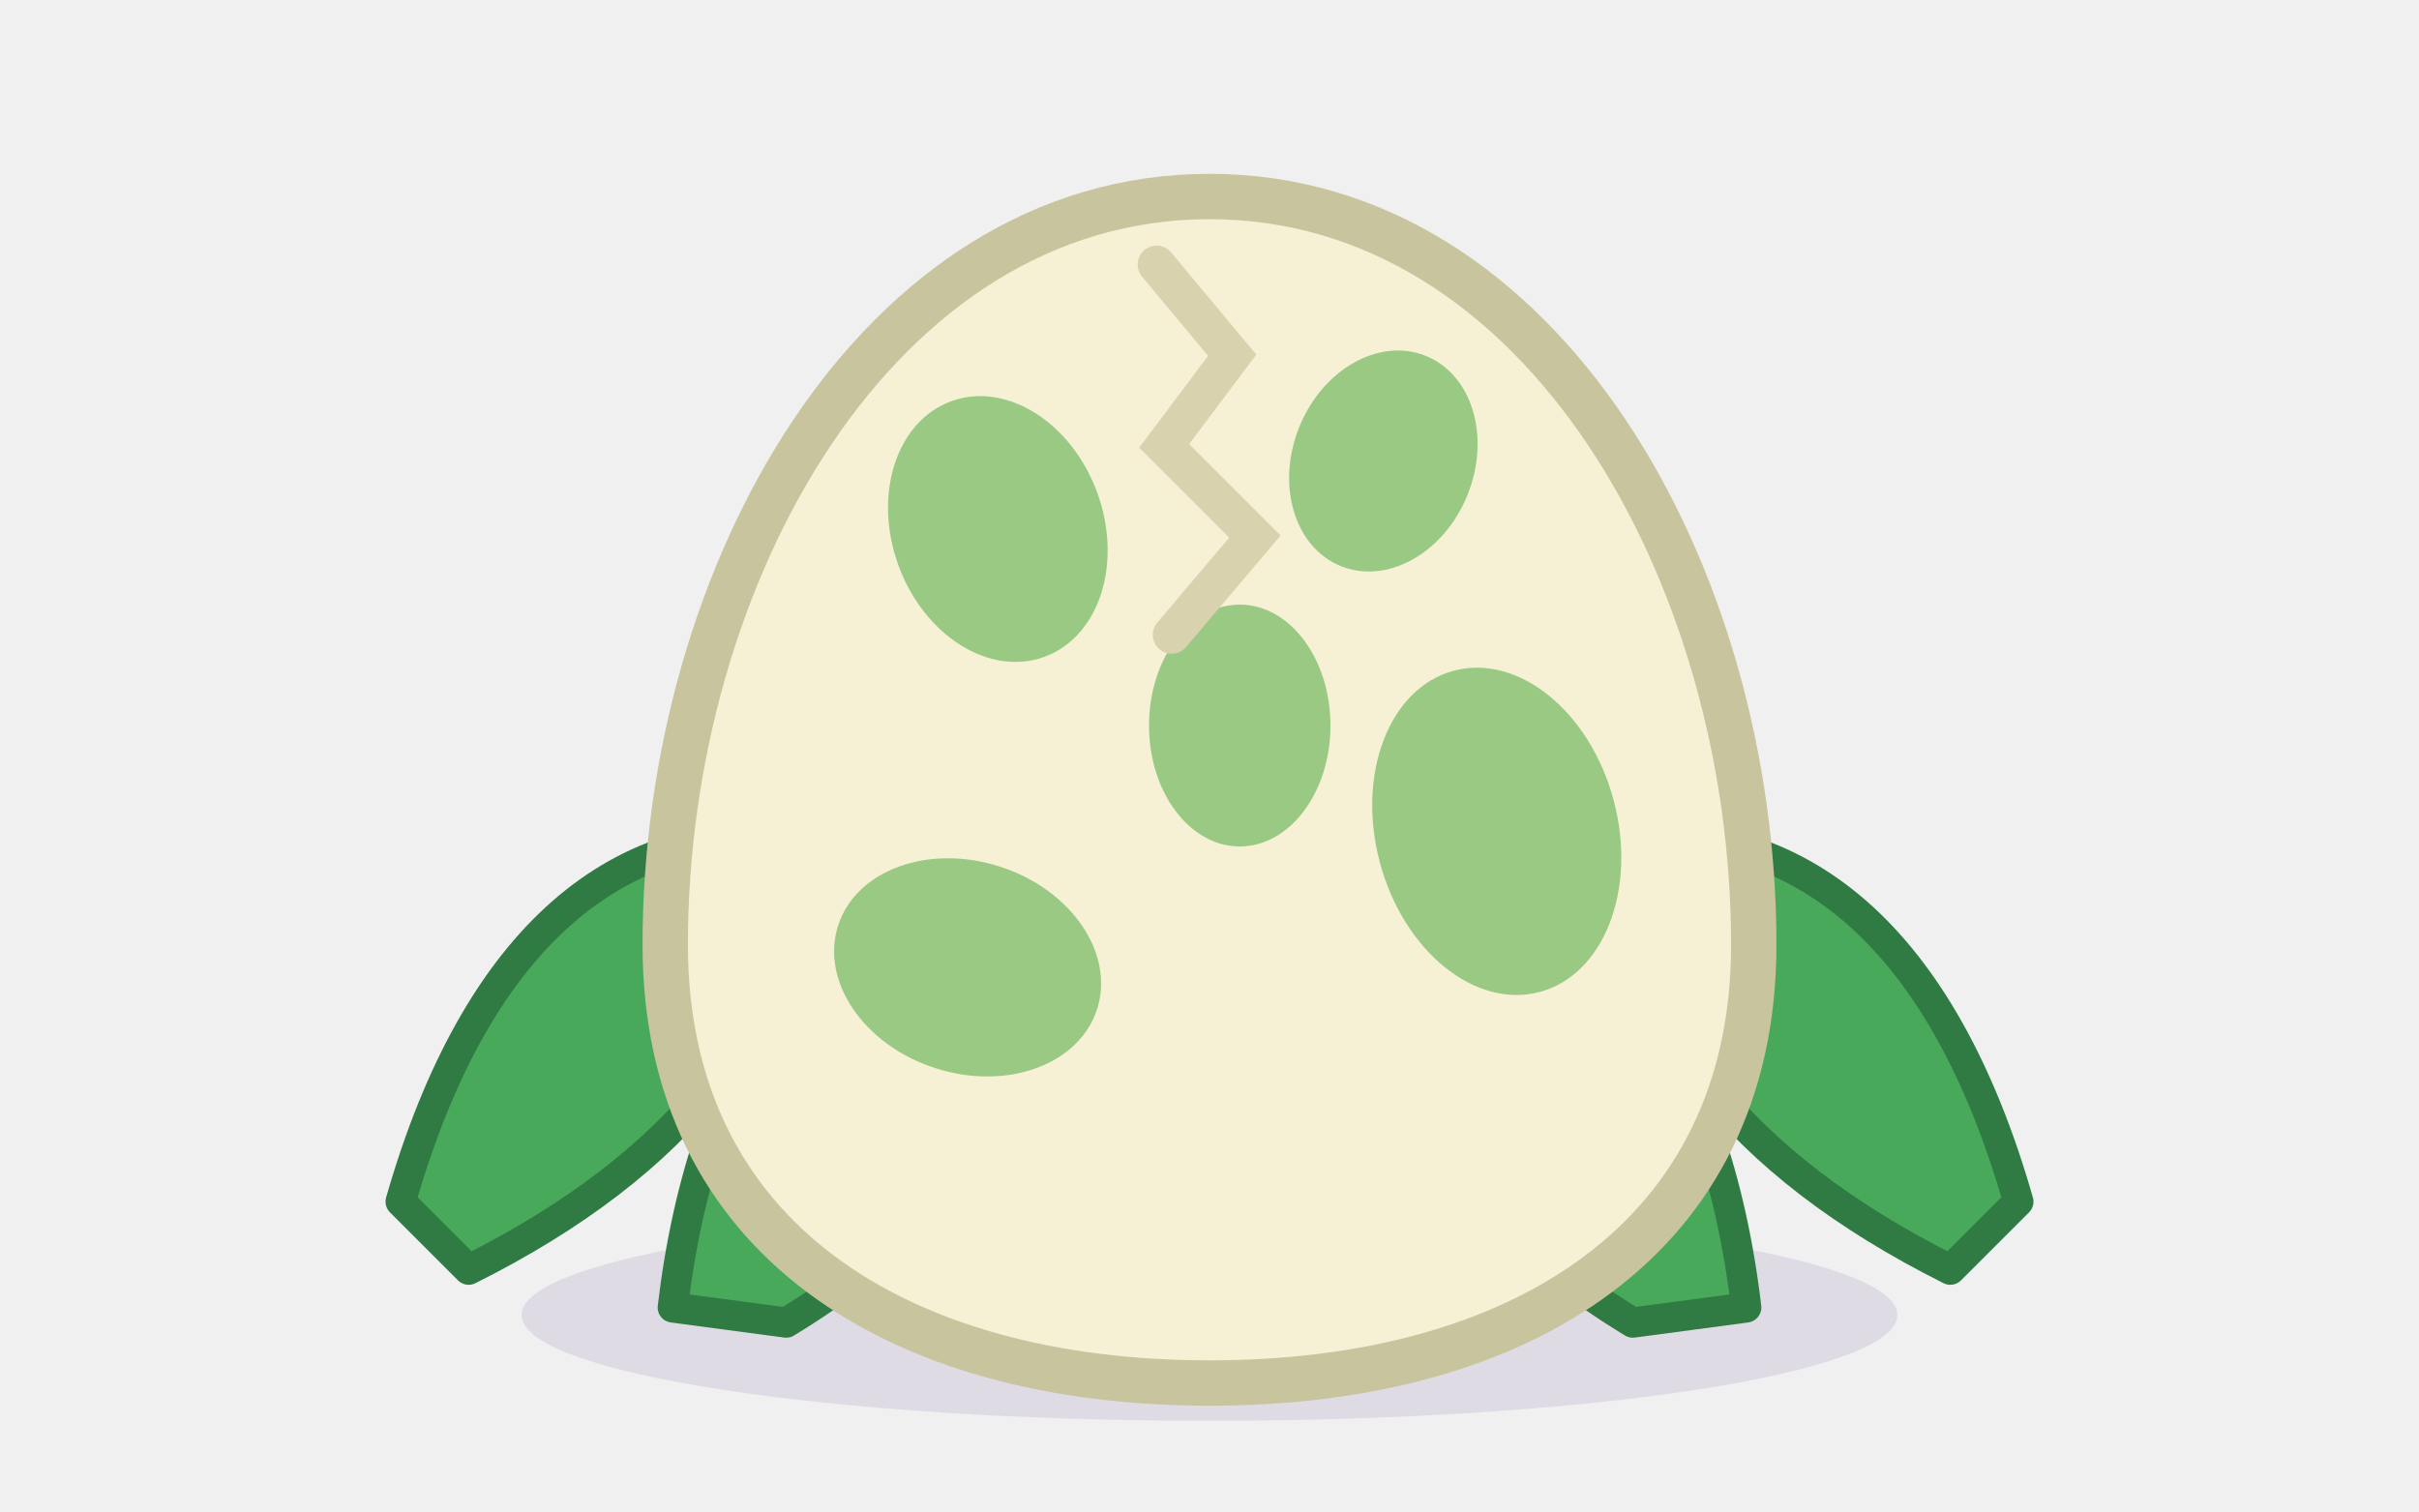
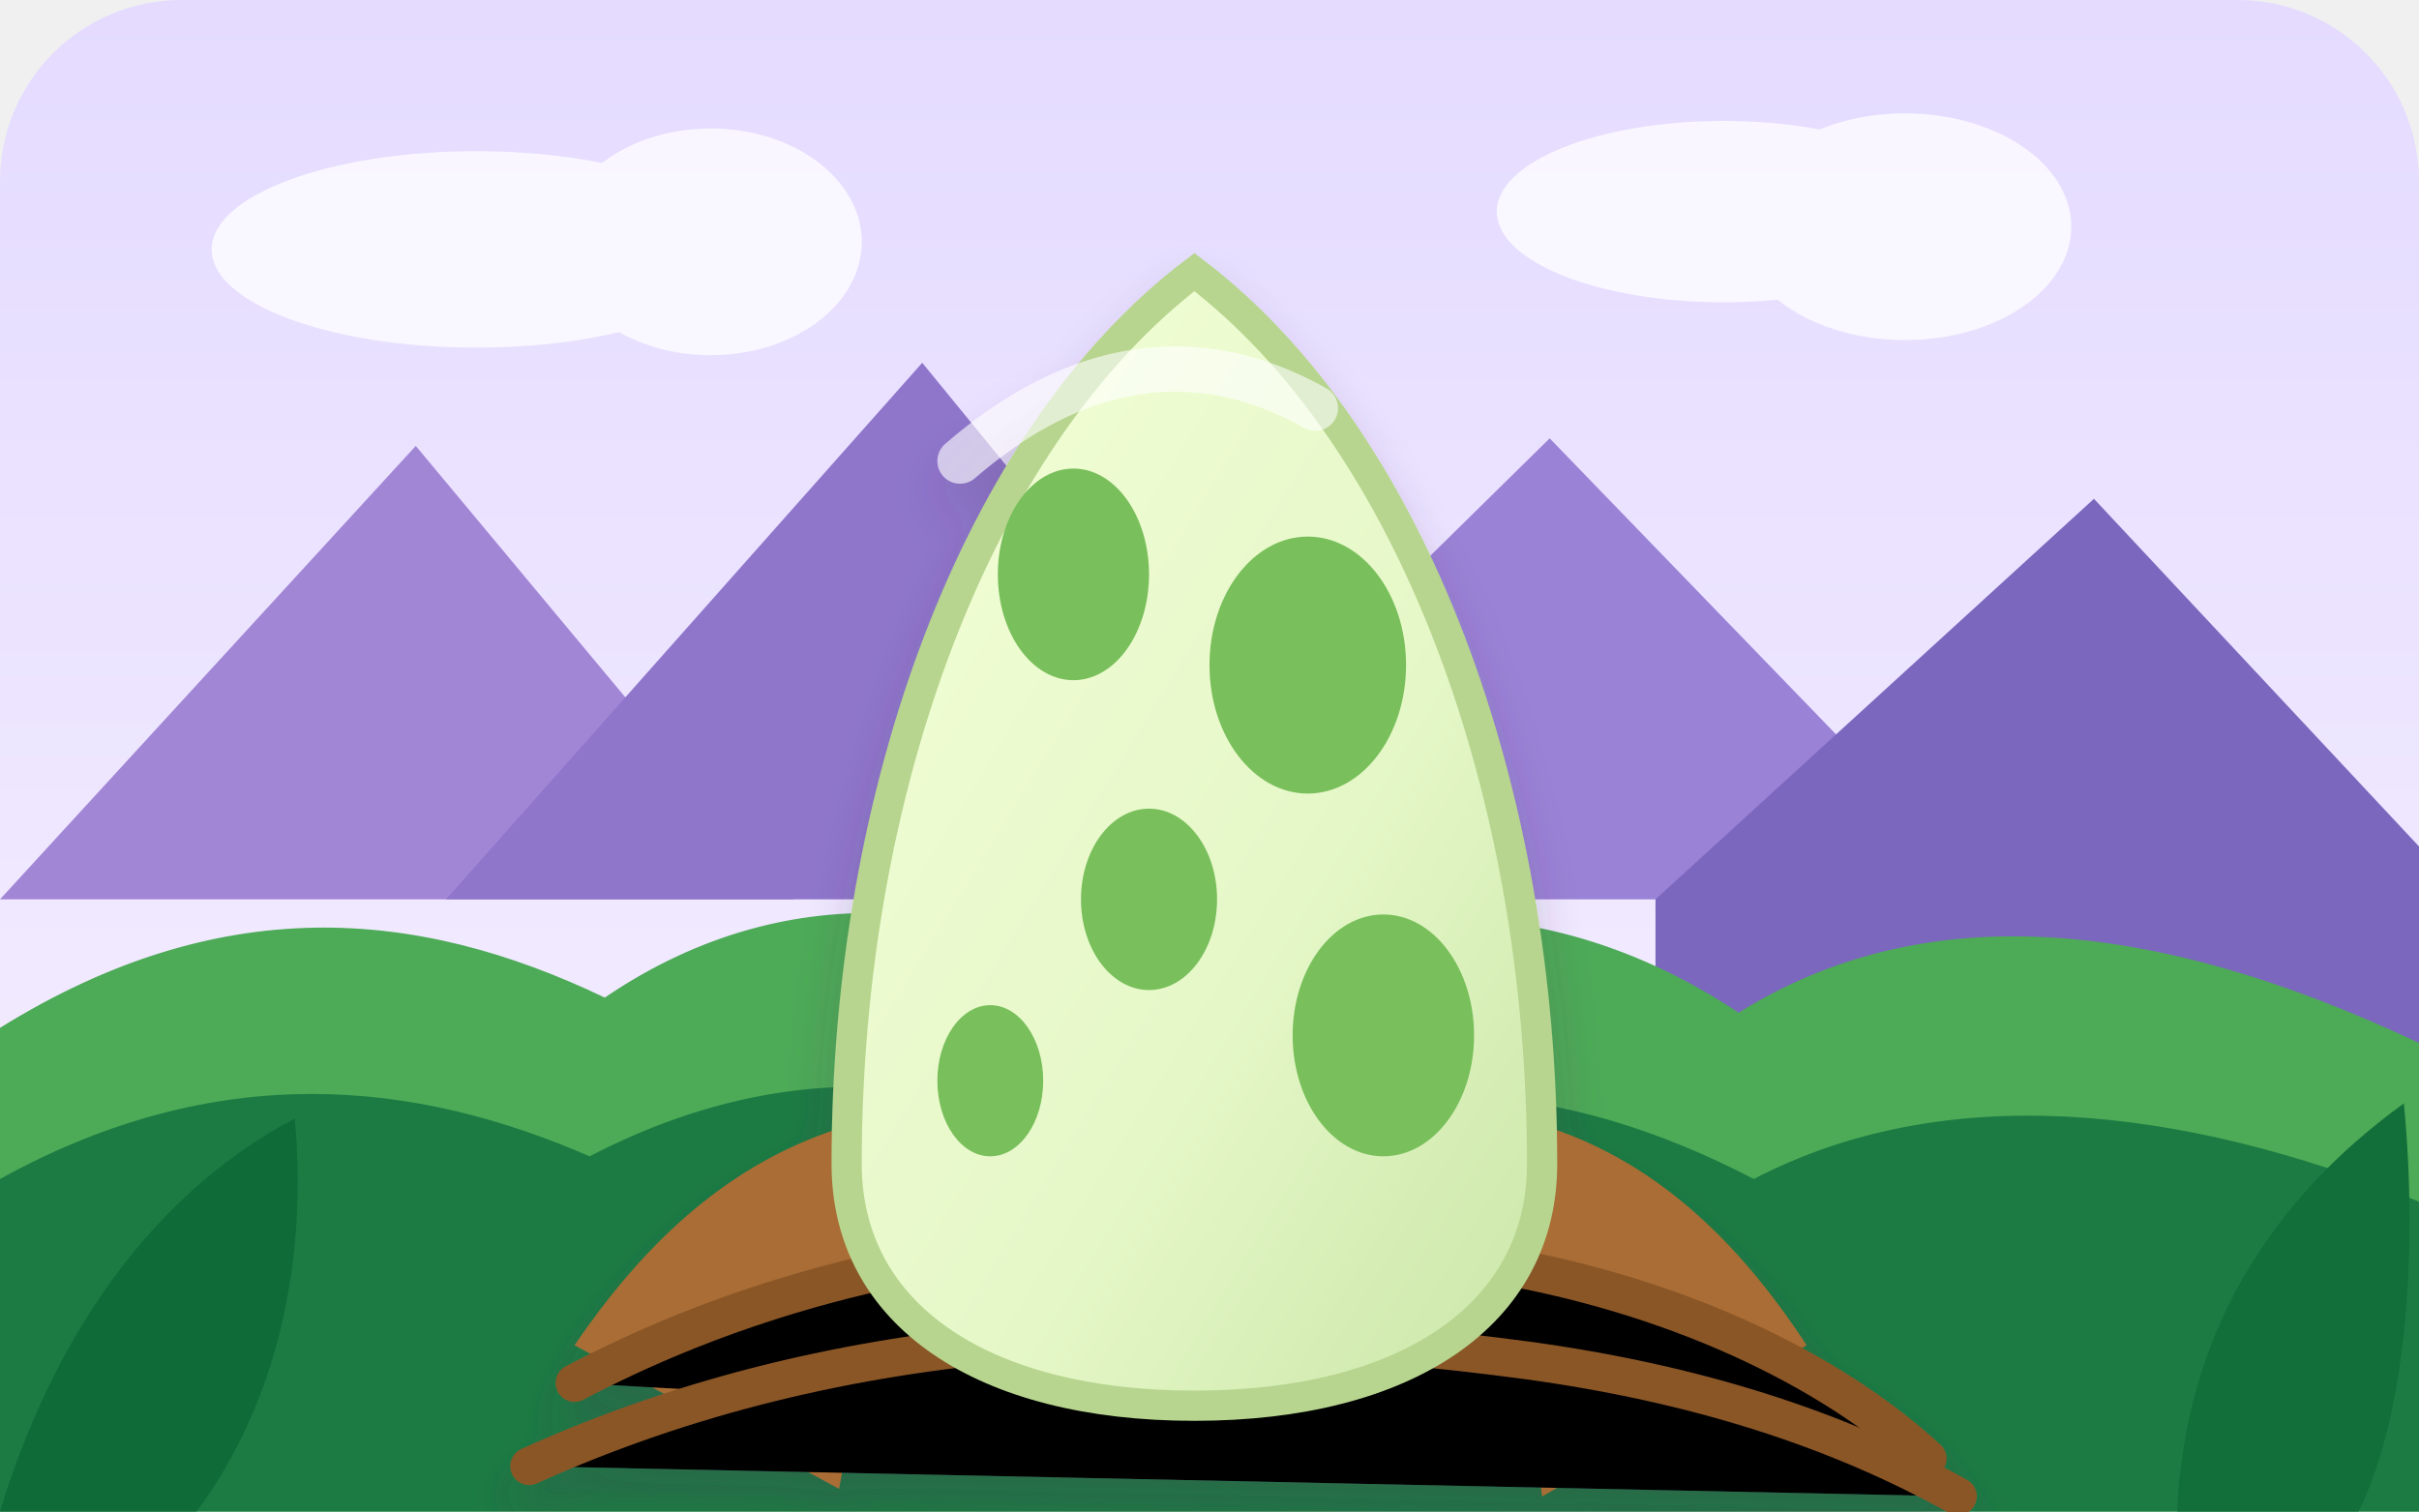
<svg xmlns="http://www.w3.org/2000/svg" viewBox="0 0 320 200" role="img" aria-label="Tienda">
-   <ellipse cx="160" cy="174" rx="91" ry="14" fill="#7254A0" opacity=".14" />
-   <g fill="#49A95A" stroke="#2F7B43" stroke-width="4" stroke-linejoin="round">
-     <path d="M53 159c10-35 29-51 54-48-2 24-17 43-45 57z" />
-     <path d="M89 173c4-34 20-57 46-66 6 29-3 51-31 68z" />
-     <path d="M267 159c-10-35-29-51-54-48 2 24 17 43 45 57z" />
-     <path d="M231 173c-4-34-20-57-46-66-6 29 3 51 31 68z" />
+   <defs>
+     <linearGradient id="sky" x1="0" y1="0" x2="0" y2="1">
+       <stop stop-color="#E4DBFF" />
+       <stop offset="1" stop-color="#F7F1FF" />
+     </linearGradient>
+     <linearGradient id="egg" x1="0" y1="0" x2="1" y2="1">
+       <stop stop-color="#F5FFD9" />
+       <stop offset=".6" stop-color="#E5F7C7" />
+       <stop offset="1" stop-color="#C9E6A7" />
+     </linearGradient>
+     <filter id="s" x="-20%" y="-20%" width="140%" height="150%">
+       <feDropShadow dx="0" dy="4" stdDeviation="3" flood-color="#48345C" flood-opacity=".24" />
+     </filter>
+   </defs>
+   <rect width="320" height="200" rx="24" fill="url(#sky)" />
+   <g fill="#fff" opacity=".75">
+     <ellipse cx="63" cy="33" rx="35" ry="13" />
+     <ellipse cx="94" cy="32" rx="20" ry="15" />
+     <ellipse cx="228" cy="28" rx="30" ry="12" />
+     <ellipse cx="252" cy="30" rx="22" ry="15" />
  </g>
-   <path d="M160 26c44 0 72 50 72 99 0 39-31 58-72 58s-72-19-72-58c0-49 28-99 72-99z" fill="#F6F0D4" stroke="#C8C49E" stroke-width="6" />
-   <g fill="#9AC984">
-     <ellipse cx="132" cy="70" rx="14" ry="18" transform="rotate(-20 132 70)" />
-     <ellipse cx="183" cy="61" rx="12" ry="15" transform="rotate(22 183 61)" />
-     <ellipse cx="198" cy="110" rx="16" ry="22" transform="rotate(-15 198 110)" />
-     <ellipse cx="128" cy="128" rx="18" ry="14" transform="rotate(18 128 128)" />
-     <ellipse cx="164" cy="96" rx="12" ry="16" />
+   <path d="M0 119L55 59L105 119Z" fill="#A286D6" />
+   <path d="M59 119L122 48L180 119Z" fill="#8F76CB" />
+   <path d="M143 119L205 58L264 119Z" fill="#9A82D6" />
+   <path d="M219 119L277 66L320 112V149H219Z" fill="#7B67BE" />
+   <path d="M0 136C29 118 55 120 80 132C105 115 132 119 154 133C178 117 206 118 230 134C254 119 284 121 320 138V200H0Z" fill="#4DAA57" />
+   <path d="M0 156C29 140 55 143 78 153C105 139 130 142 154 155C181 140 207 143 232 156C257 143 288 146 320 159V200H0Z" fill="#1C7B43" />
+   <g filter="url(#s)">
+     <path d="M76 178C93 153 113 144 140 147C125 164 114 179 111 197Z" fill="#A96D34" />
+     <path d="M239 178C222 152 202 144 177 147C193 165 202 181 204 198Z" fill="#A96D34" />
+     <g stroke="#8A5628" stroke-width="5" stroke-linecap="round">
+       <path d="M76 183C112 164 154 160 196 167C221 171 242 181 255 193" />
+       <path d="M70 194C112 175 157 174 202 180C224 183 243 189 259 198" />
+     </g>
+     <path d="M112 154C112 105 129 58 158 36C187 58 204 105 204 154C204 174 186 186 158 186C130 186 112 174 112 154Z" fill="url(#egg)" stroke="#B7D58F" stroke-width="4" />
+     <g fill="#79BF5B">
+       <ellipse cx="142" cy="76" rx="10" ry="14" />
+       <ellipse cx="173" cy="88" rx="13" ry="17" />
+       <ellipse cx="152" cy="119" rx="9" ry="12" />
+       <ellipse cx="183" cy="137" rx="12" ry="16" />
+       <ellipse cx="131" cy="143" rx="7" ry="10" />
+     </g>
+     <path d="M127 61C142 48 158 45 174 54" fill="none" stroke="#fff" stroke-width="6" stroke-linecap="round" opacity=".6" />
  </g>
-   <path d="M153 35l10 12-9 12 12 12-11 13" fill="none" stroke="#D8D2AE" stroke-width="5" stroke-linecap="round" />
+   <path d="M0 200C7 177 20 158 39 148C41 170 35 188 26 200Z" fill="#0F6B38" />
+   <path d="M288 200C289 177 300 159 318 146C320 167 318 188 312 200Z" fill="#126F39" />
</svg>
